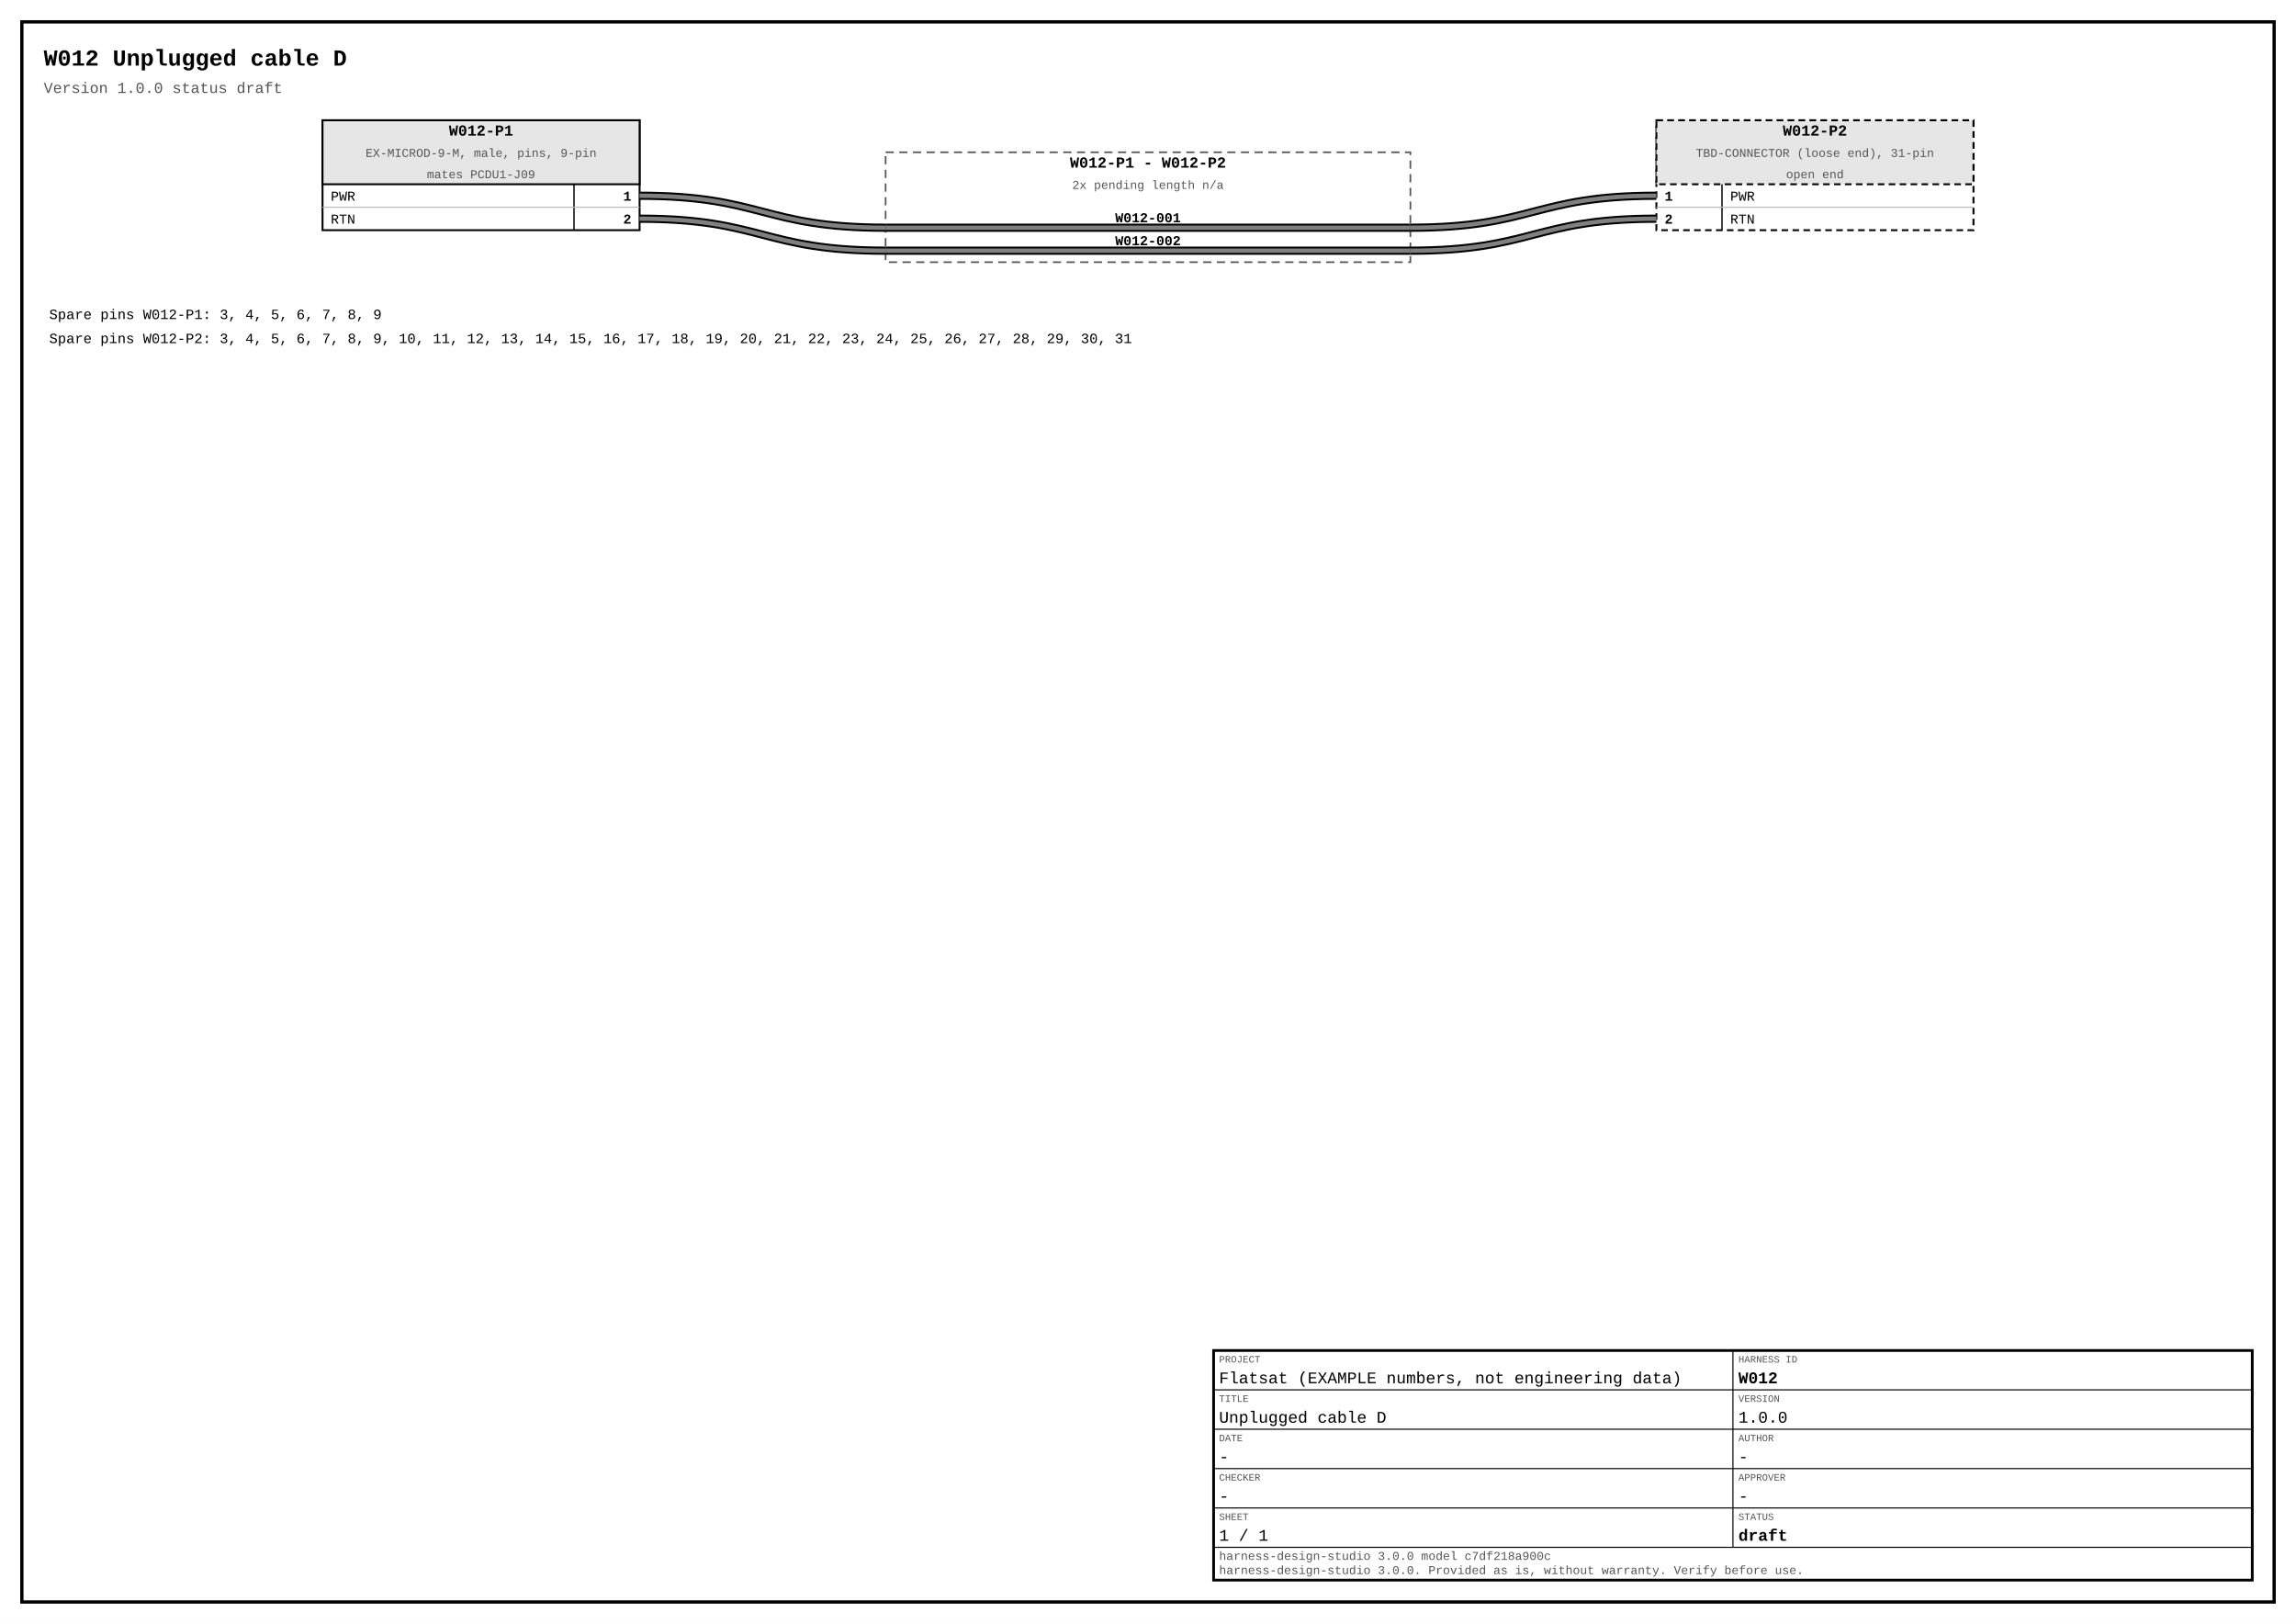
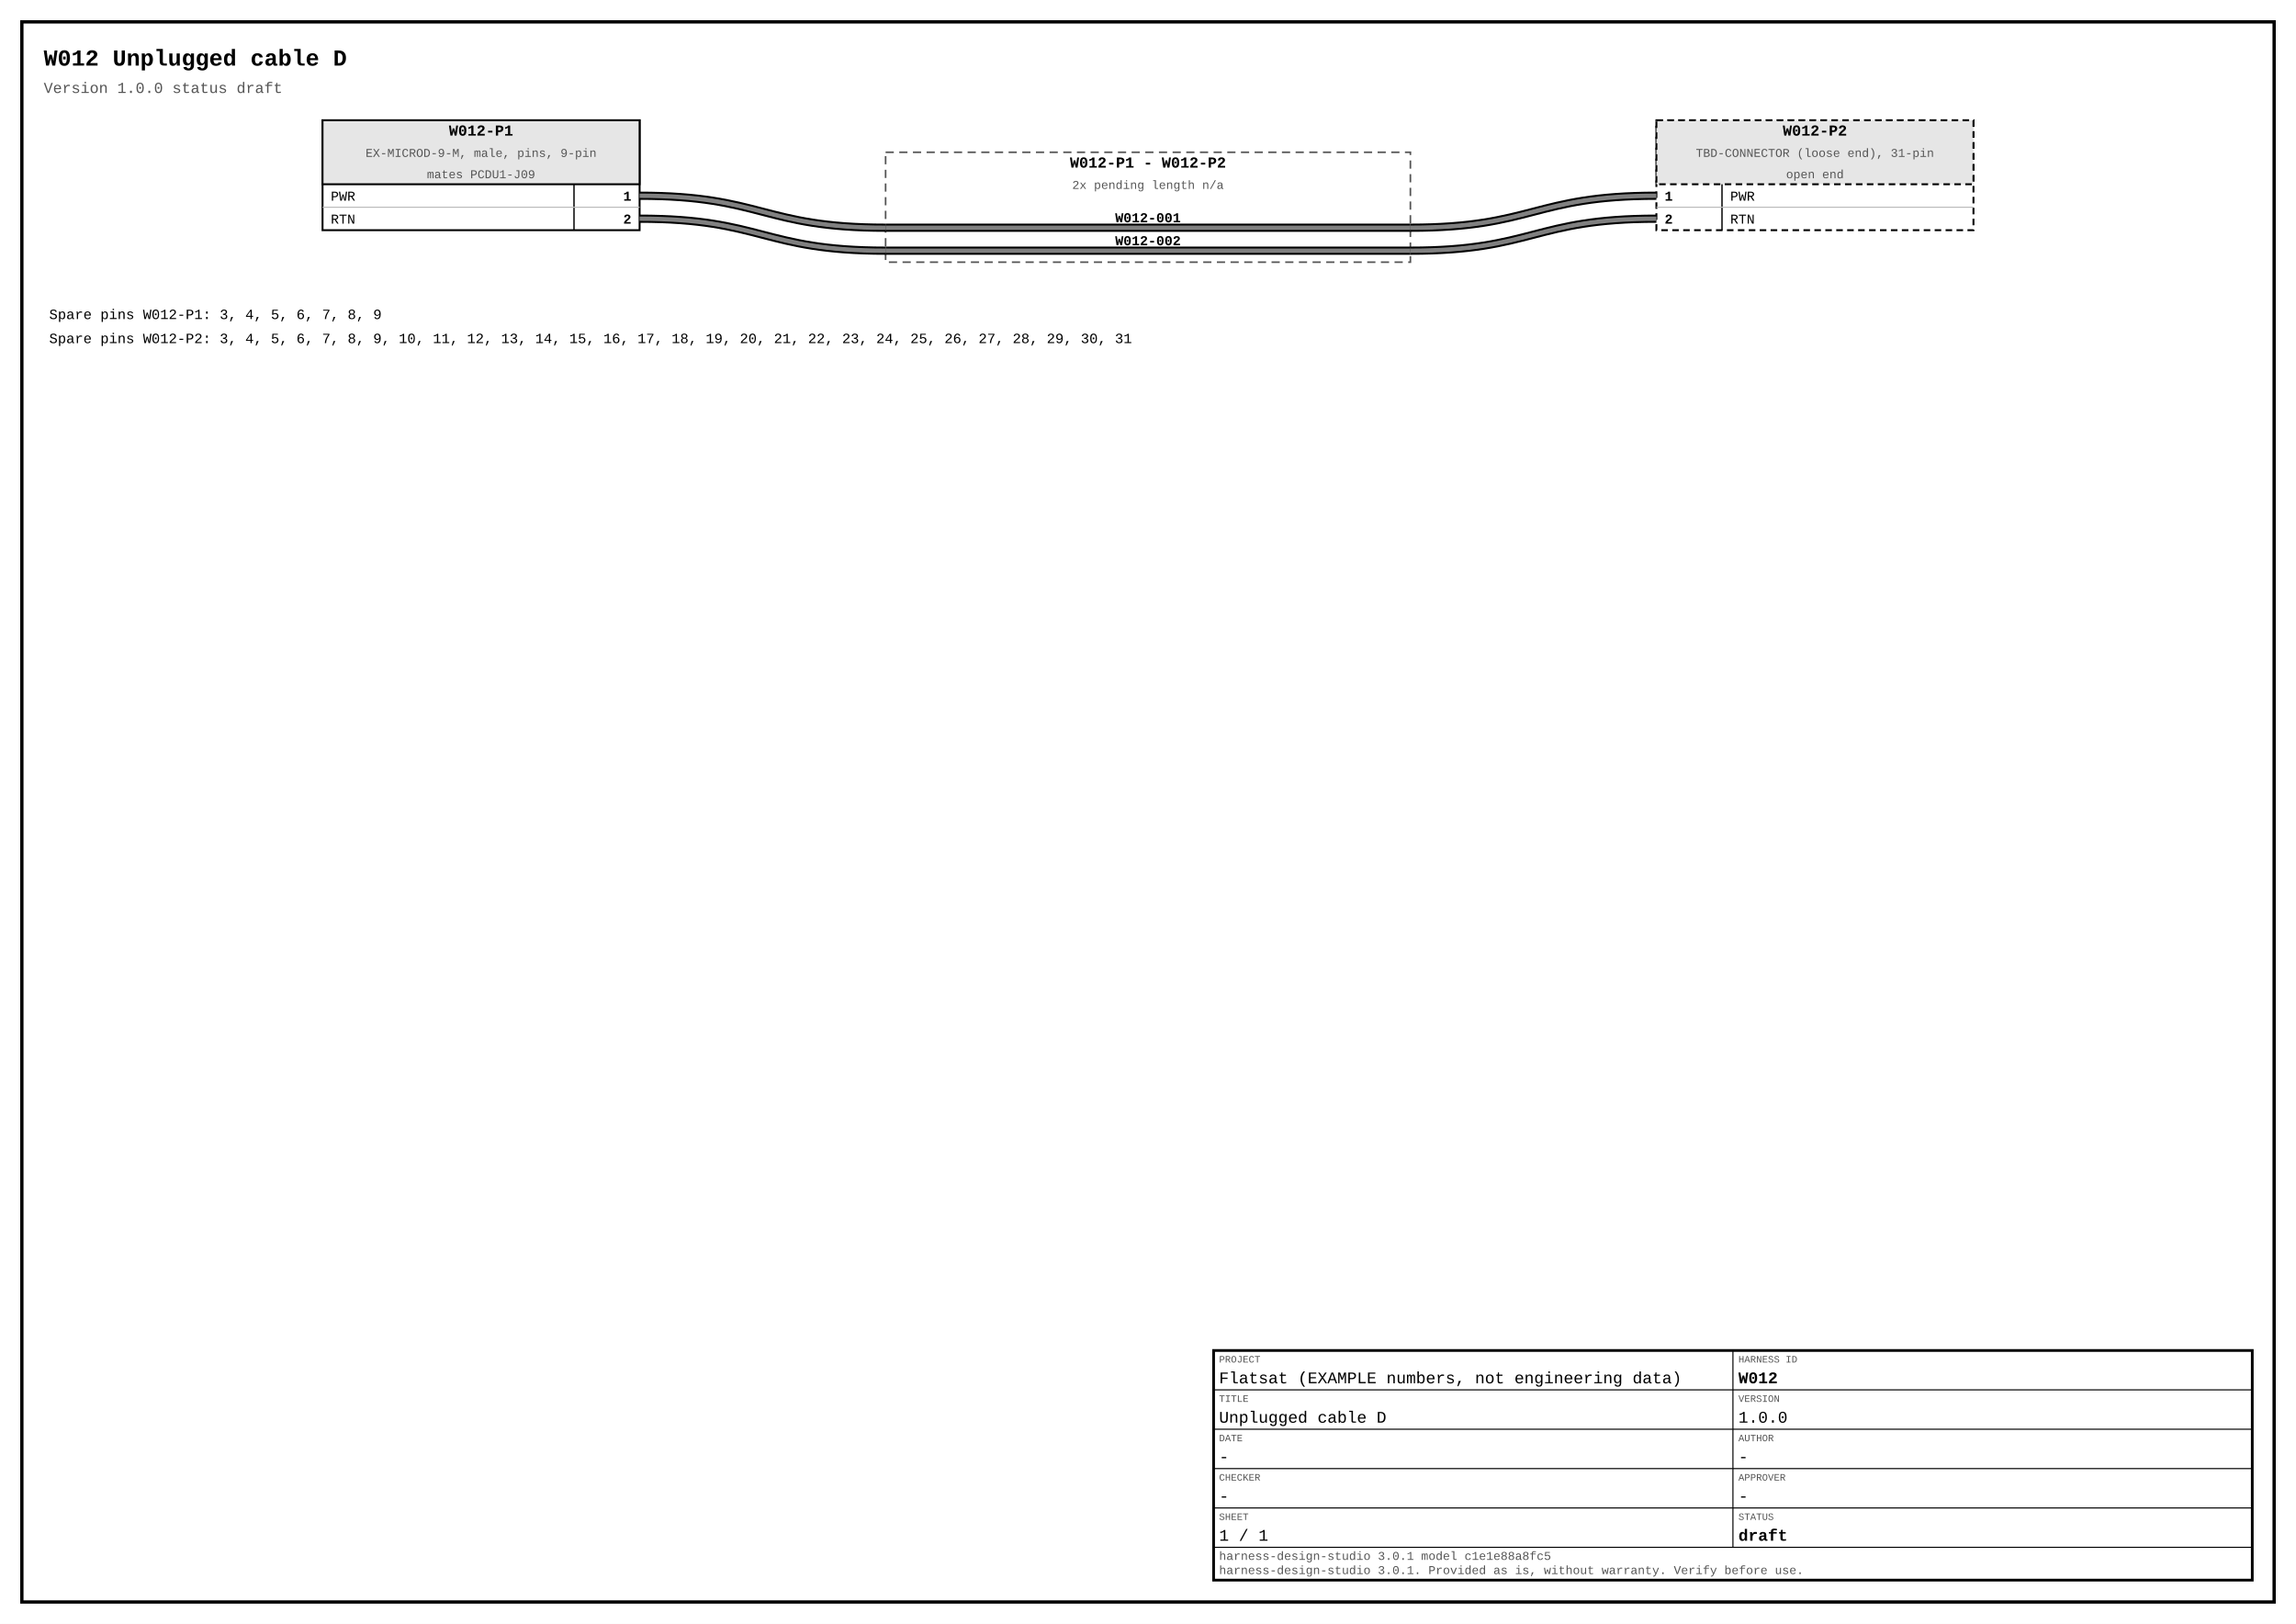
<svg xmlns="http://www.w3.org/2000/svg" width="420mm" height="297mm" viewBox="0 0 420 297" font-family="Courier New, Courier, monospace">
  <rect x="0" y="0" width="420" height="297" fill="#ffffff" />
  <rect x="4" y="4" width="412" height="289" fill="none" stroke="#000000" stroke-width="0.6" />
  <text x="8" y="12" font-size="4.2" font-weight="bold" text-anchor="start" fill="#000000">W012  Unplugged cable D</text>
  <text x="8" y="17" font-size="2.8" text-anchor="start" fill="#555555">Version 1.0.0  status draft</text>
  <rect x="59" y="22" width="58" height="20.1" fill="#ffffff" stroke="#000000" stroke-width="0.35" />
  <rect x="59" y="22" width="58" height="11.7" fill="#e6e6e6" stroke="#000000" stroke-width="0.35" />
  <text x="88" y="24.8" font-size="2.8" font-weight="bold" text-anchor="middle" fill="#000000">W012-P1</text>
  <text x="88" y="28.7" font-size="2.2" text-anchor="middle" fill="#555555">EX-MICROD-9-M, male, pins, 9-pin</text>
  <text x="88" y="32.6" font-size="2.2" text-anchor="middle" fill="#555555">mates PCDU1-J09</text>
  <line x1="105" y1="33.7" x2="105" y2="42.1" stroke="#000000" stroke-width="0.25" />
  <line x1="59" y1="37.9" x2="117" y2="37.9" stroke="#bbbbbb" stroke-width="0.2" />
  <text x="60.5" y="36.7" font-size="2.5" text-anchor="start" fill="#000000" data-ref="sig/W012-P1/1">PWR</text>
  <text x="115.5" y="36.7" font-size="2.5" font-weight="bold" text-anchor="end" fill="#000000" data-ref="pin/W012-P1/1">1</text>
  <text x="60.5" y="40.9" font-size="2.5" text-anchor="start" fill="#000000" data-ref="sig/W012-P1/2">RTN</text>
  <text x="115.5" y="40.9" font-size="2.5" font-weight="bold" text-anchor="end" fill="#000000" data-ref="pin/W012-P1/2">2</text>
  <rect x="303" y="22" width="58" height="20.1" fill="#ffffff" stroke="#000000" stroke-width="0.35" stroke-dasharray="1.2 0.8" />
  <rect x="303" y="22" width="58" height="11.7" fill="#e6e6e6" stroke="#000000" stroke-width="0.35" stroke-dasharray="1.2 0.8" />
  <text x="332" y="24.8" font-size="2.8" font-weight="bold" text-anchor="middle" fill="#000000">W012-P2</text>
  <text x="332" y="28.7" font-size="2.2" text-anchor="middle" fill="#555555" data-ref="part/W012-P2">TBD-CONNECTOR (loose end), 31-pin</text>
  <text x="332" y="32.6" font-size="2.2" text-anchor="middle" fill="#555555" data-ref="end/W012-P2">open end</text>
  <line x1="315" y1="33.7" x2="315" y2="42.1" stroke="#000000" stroke-width="0.25" />
  <line x1="303" y1="37.9" x2="361" y2="37.9" stroke="#bbbbbb" stroke-width="0.2" />
  <text x="304.5" y="36.7" font-size="2.5" font-weight="bold" text-anchor="start" fill="#000000" data-ref="pin/W012-P2/1">1</text>
  <text x="316.5" y="36.7" font-size="2.5" text-anchor="start" fill="#000000" data-ref="sig/W012-P2/1">PWR</text>
  <text x="304.5" y="40.9" font-size="2.5" font-weight="bold" text-anchor="start" fill="#000000" data-ref="pin/W012-P2/2">2</text>
  <text x="316.5" y="40.9" font-size="2.5" text-anchor="start" fill="#000000" data-ref="sig/W012-P2/2">RTN</text>
  <rect x="162" y="27.85" width="96" height="20.1" fill="none" stroke="#555555" stroke-width="0.3" stroke-dasharray="1.5 1" />
  <text x="210" y="30.65" font-size="2.8" font-weight="bold" text-anchor="middle" fill="#000000">W012-P1 - W012-P2</text>
  <text x="210" y="34.55" font-size="2.2" text-anchor="middle" fill="#555555">2x  pending  length n/a</text>
  <path d="M 117 35.8 C 139.5 35.8 139.5 41.65 162 41.65" fill="none" stroke="#000000" stroke-width="1.5" />
  <line x1="162" y1="41.65" x2="258" y2="41.65" stroke="#000000" stroke-width="1.5" />
  <path d="M 258 41.65 C 280.5 41.65 280.5 35.8 303 35.8" fill="none" stroke="#000000" stroke-width="1.5" />
  <path d="M 117 35.8 C 139.5 35.8 139.5 41.65 162 41.65" fill="none" stroke="#808080" stroke-width="0.8" />
  <line x1="162" y1="41.65" x2="258" y2="41.65" stroke="#808080" stroke-width="0.8" />
  <path d="M 258 41.65 C 280.5 41.65 280.5 35.8 303 35.8" fill="none" stroke="#808080" stroke-width="0.8" />
  <text x="210" y="40.65" font-size="2.5" font-weight="bold" text-anchor="middle" fill="#000000">W012-001</text>
  <path d="M 117 40 C 139.5 40 139.5 45.85 162 45.85" fill="none" stroke="#000000" stroke-width="1.5" />
  <line x1="162" y1="45.85" x2="258" y2="45.85" stroke="#000000" stroke-width="1.5" />
  <path d="M 258 45.85 C 280.5 45.85 280.5 40 303 40" fill="none" stroke="#000000" stroke-width="1.5" />
  <path d="M 117 40 C 139.5 40 139.5 45.85 162 45.85" fill="none" stroke="#808080" stroke-width="0.8" />
  <line x1="162" y1="45.85" x2="258" y2="45.85" stroke="#808080" stroke-width="0.8" />
  <path d="M 258 45.85 C 280.5 45.85 280.5 40 303 40" fill="none" stroke="#808080" stroke-width="0.8" />
  <text x="210" y="44.85" font-size="2.5" font-weight="bold" text-anchor="middle" fill="#000000">W012-002</text>
  <text x="9" y="58.35" font-size="2.6" text-anchor="start" fill="#000000">Spare pins W012-P1: 3, 4, 5, 6, 7, 8, 9</text>
  <text x="9" y="62.75" font-size="2.6" text-anchor="start" fill="#000000">Spare pins W012-P2: 3, 4, 5, 6, 7, 8, 9, 10, 11, 12, 13, 14, 15, 16, 17, 18, 19, 20, 21, 22, 23, 24, 25, 26, 27, 28, 29, 30, 31</text>
  <rect x="222" y="247" width="190" height="42" fill="none" stroke="#000000" stroke-width="0.5" />
  <line x1="222" y1="247" x2="317" y2="247" stroke="#000000" stroke-width="0.2" />
  <text x="223" y="249.2" font-size="1.8" text-anchor="start" fill="#555555">PROJECT</text>
  <text x="223" y="253" font-size="3" text-anchor="start" fill="#000000">Flatsat (EXAMPLE numbers, not engineering data)</text>
  <line x1="317" y1="247" x2="412" y2="247" stroke="#000000" stroke-width="0.2" />
  <text x="318" y="249.2" font-size="1.8" text-anchor="start" fill="#555555">HARNESS ID</text>
  <text x="318" y="253" font-size="3" font-weight="bold" text-anchor="start" fill="#000000">W012</text>
  <line x1="222" y1="254.2" x2="317" y2="254.2" stroke="#000000" stroke-width="0.2" />
  <text x="223" y="256.4" font-size="1.8" text-anchor="start" fill="#555555">TITLE</text>
  <text x="223" y="260.2" font-size="3" text-anchor="start" fill="#000000">Unplugged cable D</text>
  <line x1="317" y1="254.2" x2="412" y2="254.2" stroke="#000000" stroke-width="0.2" />
  <text x="318" y="256.4" font-size="1.8" text-anchor="start" fill="#555555">VERSION</text>
  <text x="318" y="260.2" font-size="3" text-anchor="start" fill="#000000">1.0.0</text>
  <line x1="222" y1="261.4" x2="317" y2="261.4" stroke="#000000" stroke-width="0.2" />
  <text x="223" y="263.6" font-size="1.8" text-anchor="start" fill="#555555">DATE</text>
  <text x="223" y="267.4" font-size="3" text-anchor="start" fill="#000000">-</text>
  <line x1="317" y1="261.4" x2="412" y2="261.4" stroke="#000000" stroke-width="0.2" />
  <text x="318" y="263.6" font-size="1.8" text-anchor="start" fill="#555555">AUTHOR</text>
  <text x="318" y="267.4" font-size="3" text-anchor="start" fill="#000000">-</text>
  <line x1="222" y1="268.6" x2="317" y2="268.6" stroke="#000000" stroke-width="0.2" />
  <text x="223" y="270.8" font-size="1.8" text-anchor="start" fill="#555555">CHECKER</text>
  <text x="223" y="274.6" font-size="3" text-anchor="start" fill="#000000">-</text>
  <line x1="317" y1="268.6" x2="412" y2="268.6" stroke="#000000" stroke-width="0.2" />
  <text x="318" y="270.8" font-size="1.8" text-anchor="start" fill="#555555">APPROVER</text>
  <text x="318" y="274.6" font-size="3" text-anchor="start" fill="#000000">-</text>
  <line x1="222" y1="275.8" x2="317" y2="275.8" stroke="#000000" stroke-width="0.2" />
  <text x="223" y="278" font-size="1.8" text-anchor="start" fill="#555555">SHEET</text>
  <text x="223" y="281.8" font-size="3" text-anchor="start" fill="#000000">1 / 1</text>
  <line x1="317" y1="275.8" x2="412" y2="275.8" stroke="#000000" stroke-width="0.2" />
  <text x="318" y="278" font-size="1.8" text-anchor="start" fill="#555555">STATUS</text>
  <text x="318" y="281.8" font-size="3" font-weight="bold" text-anchor="start" fill="#000000">draft</text>
  <line x1="317" y1="247" x2="317" y2="283" stroke="#000000" stroke-width="0.2" />
  <line x1="222" y1="283" x2="412" y2="283" stroke="#000000" stroke-width="0.2" />
-   <text x="223" y="285.3" font-size="2.2" text-anchor="start" fill="#555555">harness-design-studio 3.0.0 model c7df218a900c</text>
-   <text x="223" y="287.9" font-size="2.2" text-anchor="start" fill="#555555">harness-design-studio 3.0.0. Provided as is, without warranty. Verify before use.</text>
+   <text x="223" y="285.3" font-size="2.2" text-anchor="start" fill="#555555">harness-design-studio 3.0.1 model c1e1e88a8fc5</text>
+   <text x="223" y="287.9" font-size="2.2" text-anchor="start" fill="#555555">harness-design-studio 3.0.1. Provided as is, without warranty. Verify before use.</text>
</svg>
